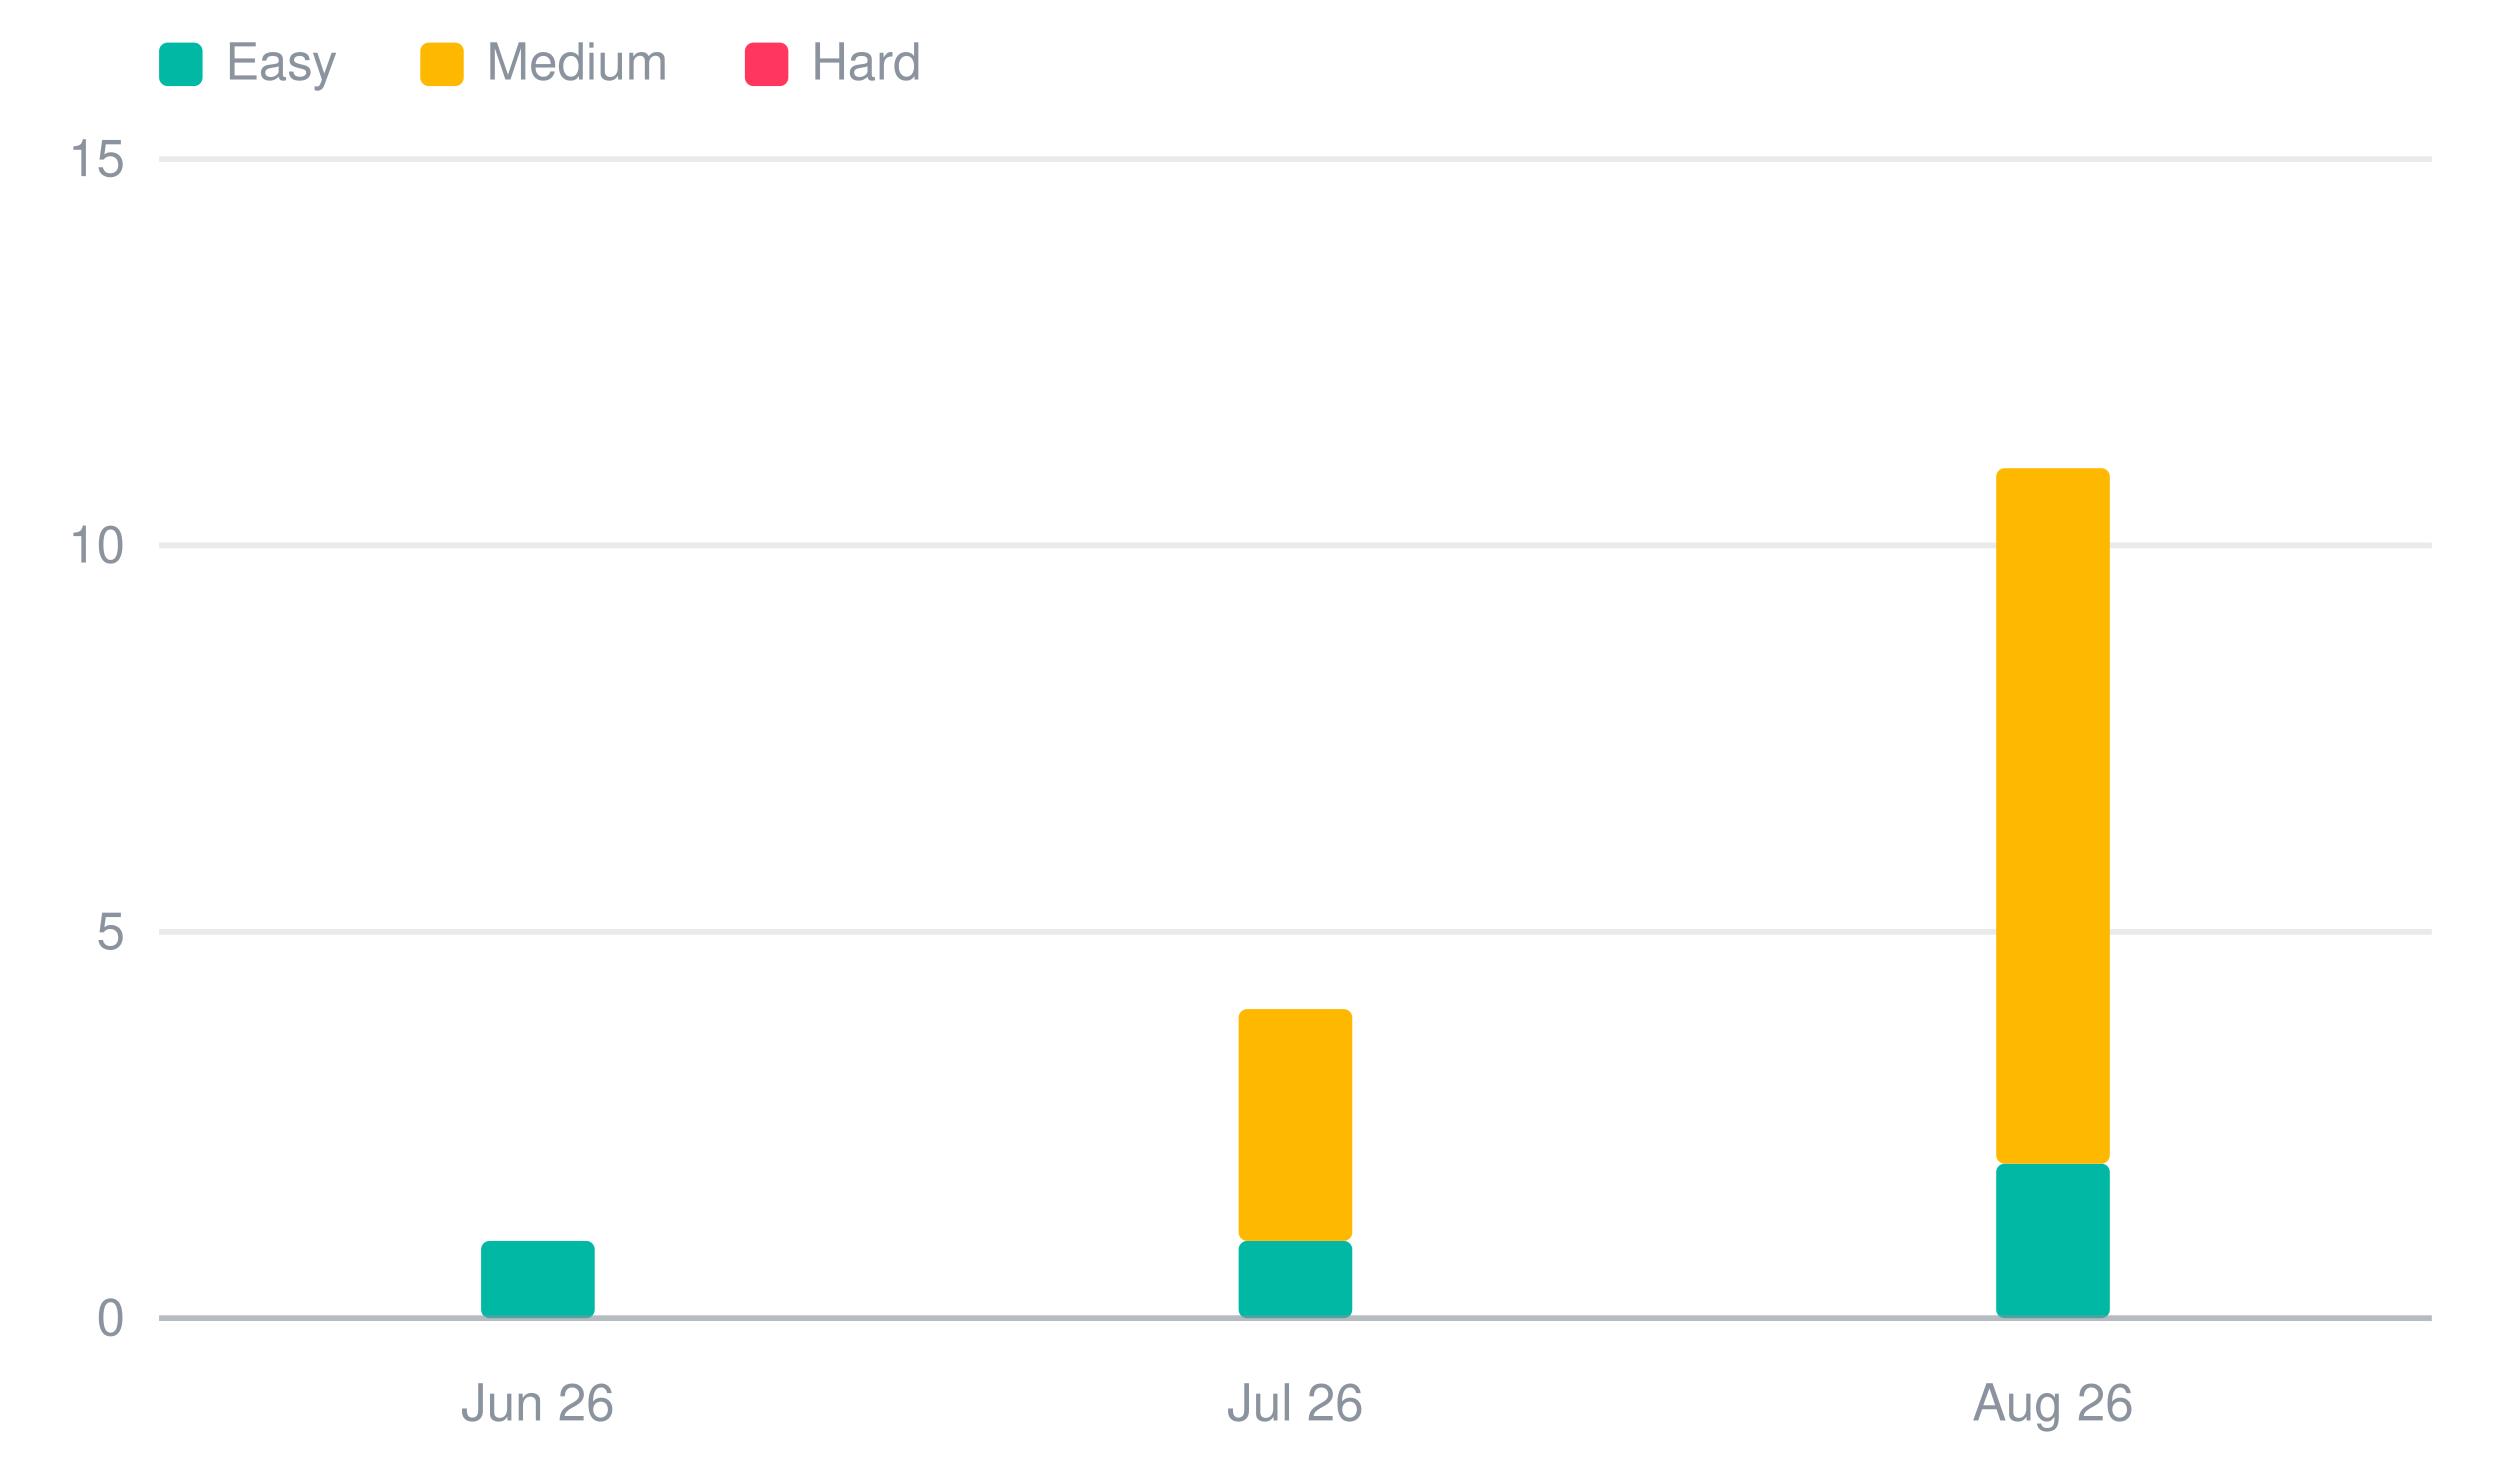
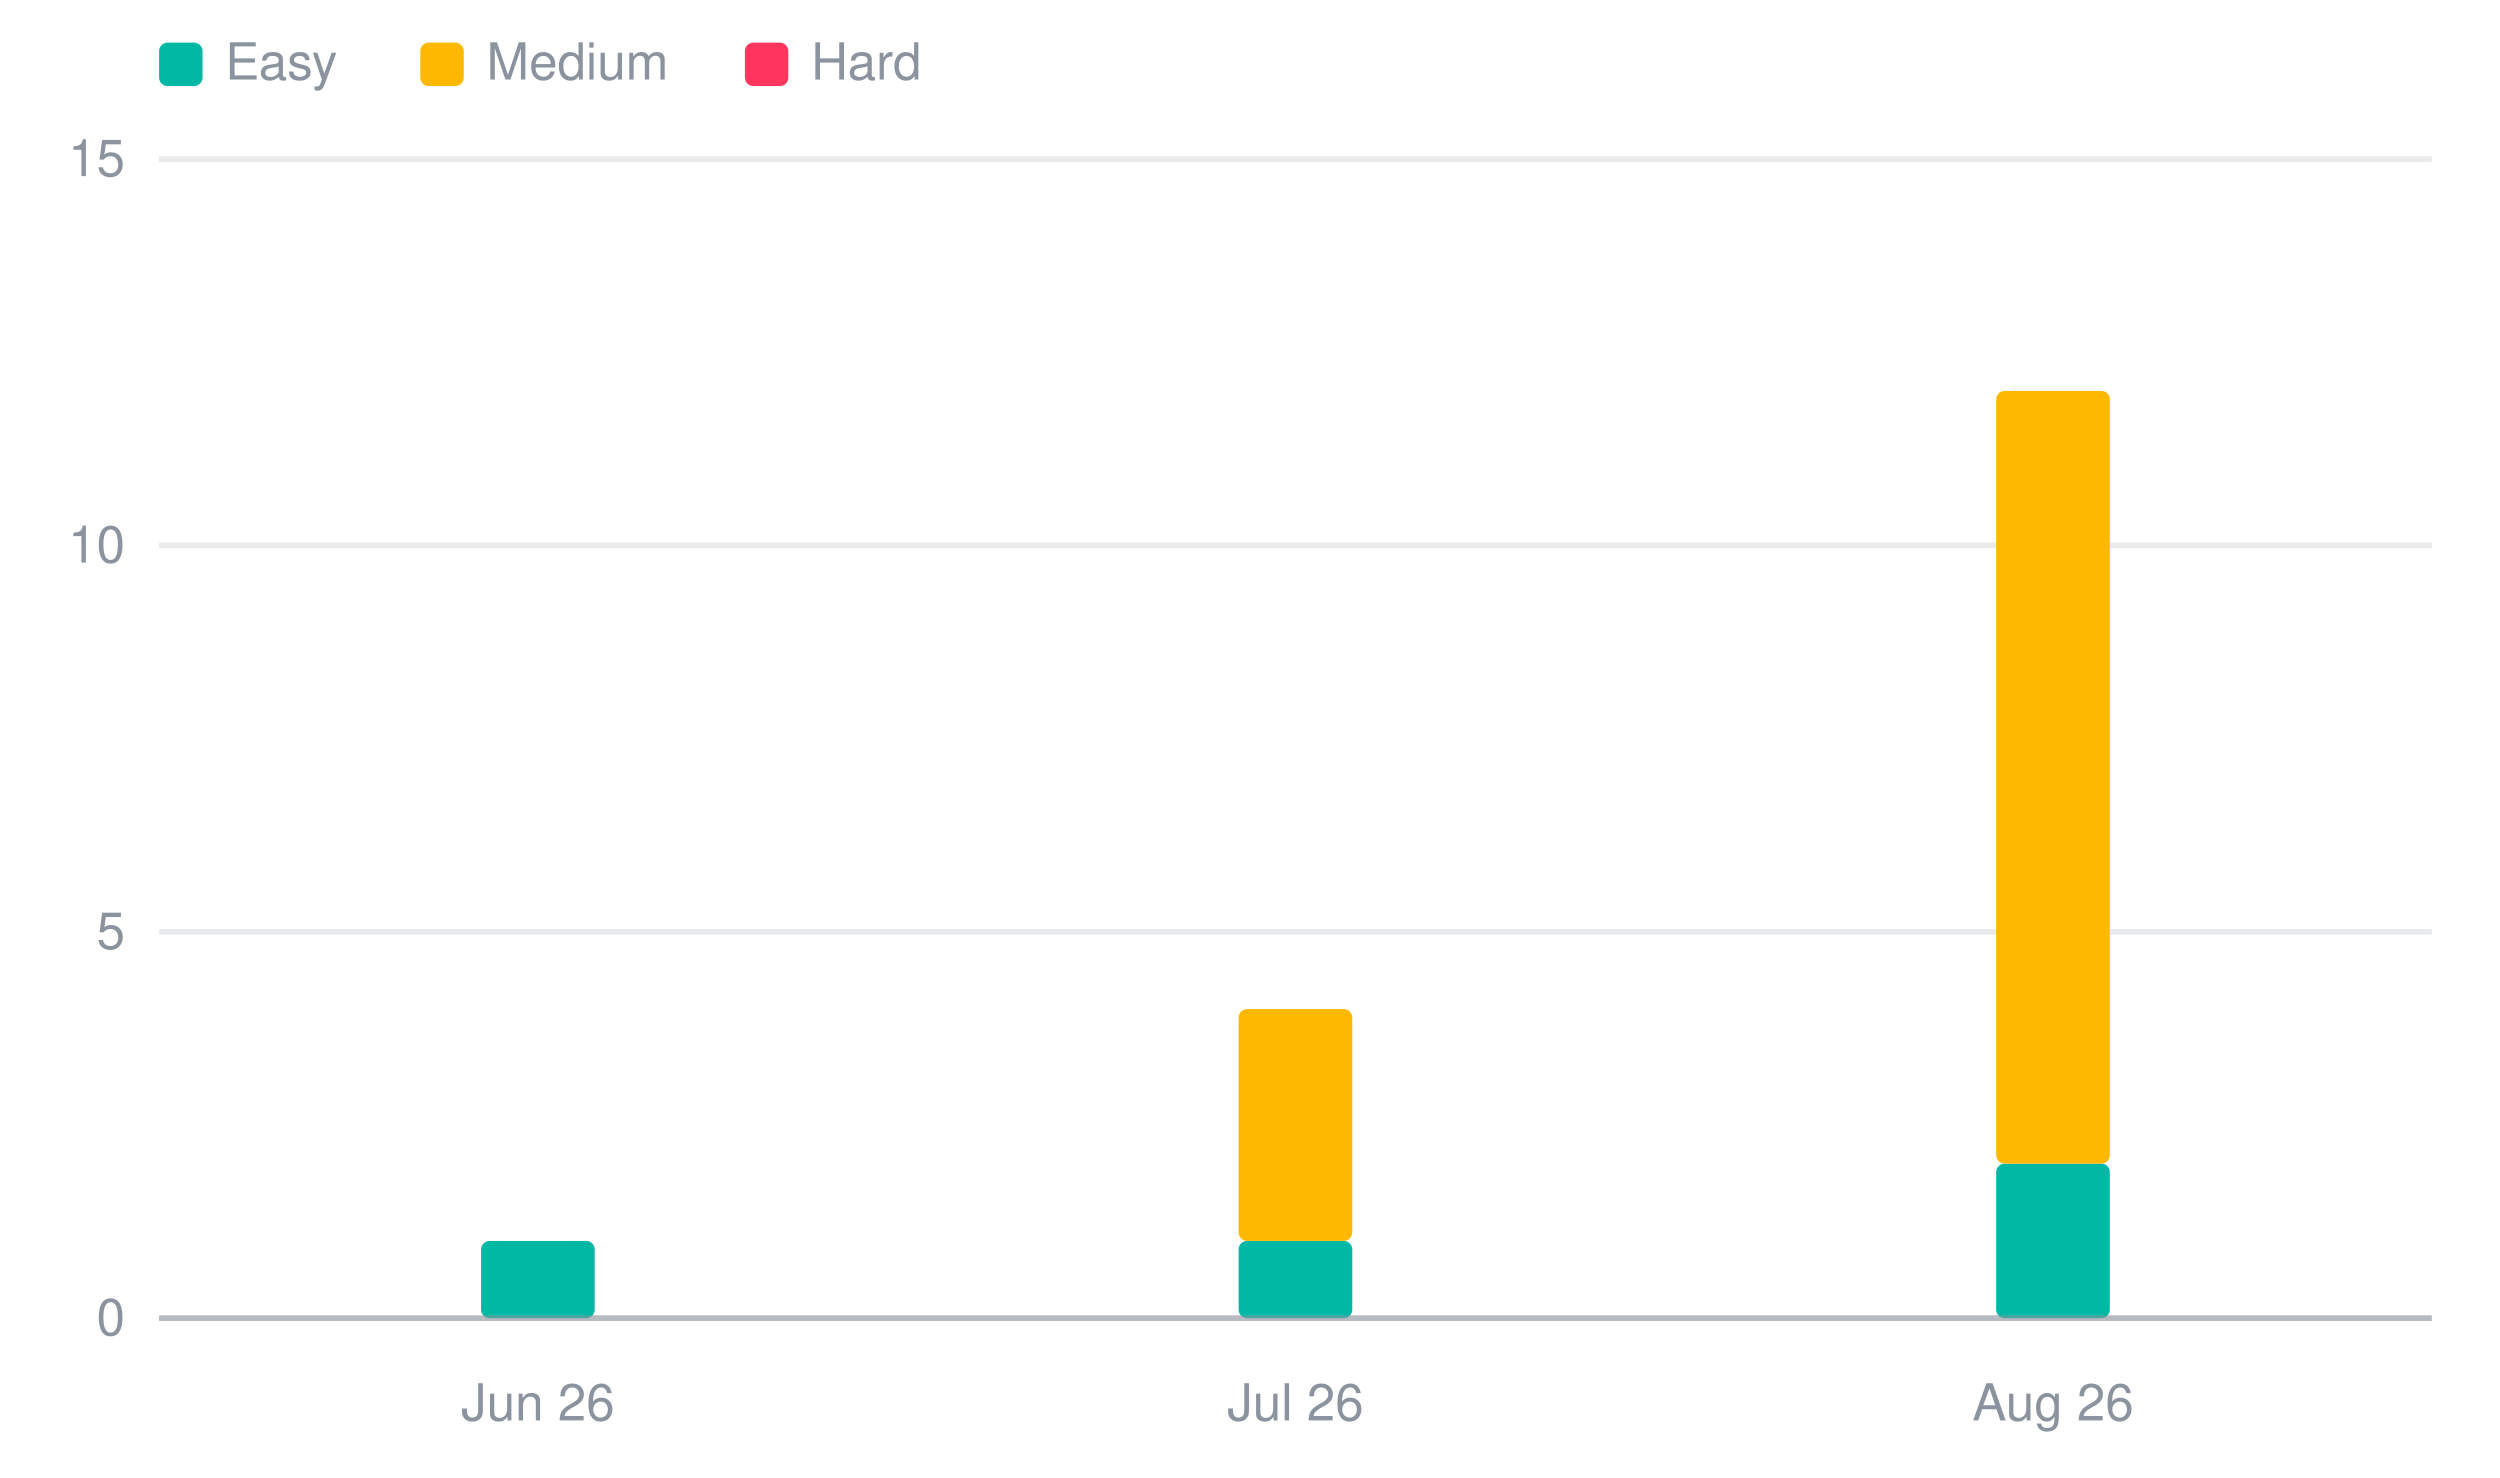
<svg xmlns="http://www.w3.org/2000/svg" viewBox="0 0 440 260" width="440" height="260" role="img" font-family="system-ui, -apple-system, Segoe UI, Helvetica, Arial, sans-serif">
  <line x1="28" y1="232" x2="428" y2="232" stroke="#8b949e" stroke-width="1" opacity="0.2" />
  <text x="22" y="235" font-size="9" fill="#8b949e" text-anchor="end" font-weight="normal" opacity="1">0</text>
  <line x1="28" y1="164" x2="428" y2="164" stroke="#8b949e" stroke-width="1" opacity="0.2" />
  <text x="22" y="167" font-size="9" fill="#8b949e" text-anchor="end" font-weight="normal" opacity="1">5</text>
  <line x1="28" y1="96" x2="428" y2="96" stroke="#8b949e" stroke-width="1" opacity="0.2" />
  <text x="22" y="99" font-size="9" fill="#8b949e" text-anchor="end" font-weight="normal" opacity="1">10</text>
  <line x1="28" y1="28" x2="428" y2="28" stroke="#8b949e" stroke-width="1" opacity="0.2" />
  <text x="22" y="31" font-size="9" fill="#8b949e" text-anchor="end" font-weight="normal" opacity="1">15</text>
  <rect x="84.67" y="218.4" width="20" height="13.6" rx="1.5" fill="#00b8a3" opacity="1" />
  <text x="94.67" y="250" font-size="9" fill="#8b949e" text-anchor="middle" font-weight="normal" opacity="1">Jun 26</text>
  <rect x="218" y="218.4" width="20" height="13.6" rx="1.5" fill="#00b8a3" opacity="1" />
  <rect x="218" y="177.6" width="20" height="40.8" rx="1.5" fill="#ffb800" opacity="1" />
  <text x="228" y="250" font-size="9" fill="#8b949e" text-anchor="middle" font-weight="normal" opacity="1">Jul 26</text>
  <rect x="351.33" y="204.8" width="20" height="27.2" rx="1.5" fill="#00b8a3" opacity="1" />
-   <rect x="351.33" y="82.4" width="20" height="122.4" rx="1.5" fill="#ffb800" opacity="1" />
+   <rect x="351.33" y="68.8" width="20" height="136" rx="1.5" fill="#ffb800" opacity="1" />
  <text x="361.33" y="250" font-size="9" fill="#8b949e" text-anchor="middle" font-weight="normal" opacity="1">Aug 26</text>
  <line x1="28" y1="232" x2="428" y2="232" stroke="#8b949e" stroke-width="1" opacity="0.55" />
  <rect x="28" y="7.5" width="7.65" height="7.65" rx="1.5" fill="#00b8a3" opacity="1" />
  <text x="39.65" y="14" font-size="9" fill="#8b949e" text-anchor="start" font-weight="normal" opacity="1">Easy</text>
  <rect x="73.97" y="7.5" width="7.65" height="7.65" rx="1.5" fill="#ffb800" opacity="1" />
  <text x="85.62" y="14" font-size="9" fill="#8b949e" text-anchor="start" font-weight="normal" opacity="1">Medium</text>
  <rect x="131.1" y="7.5" width="7.65" height="7.65" rx="1.5" fill="#ff375f" opacity="1" />
  <text x="142.75" y="14" font-size="9" fill="#8b949e" text-anchor="start" font-weight="normal" opacity="1">Hard</text>
</svg>
